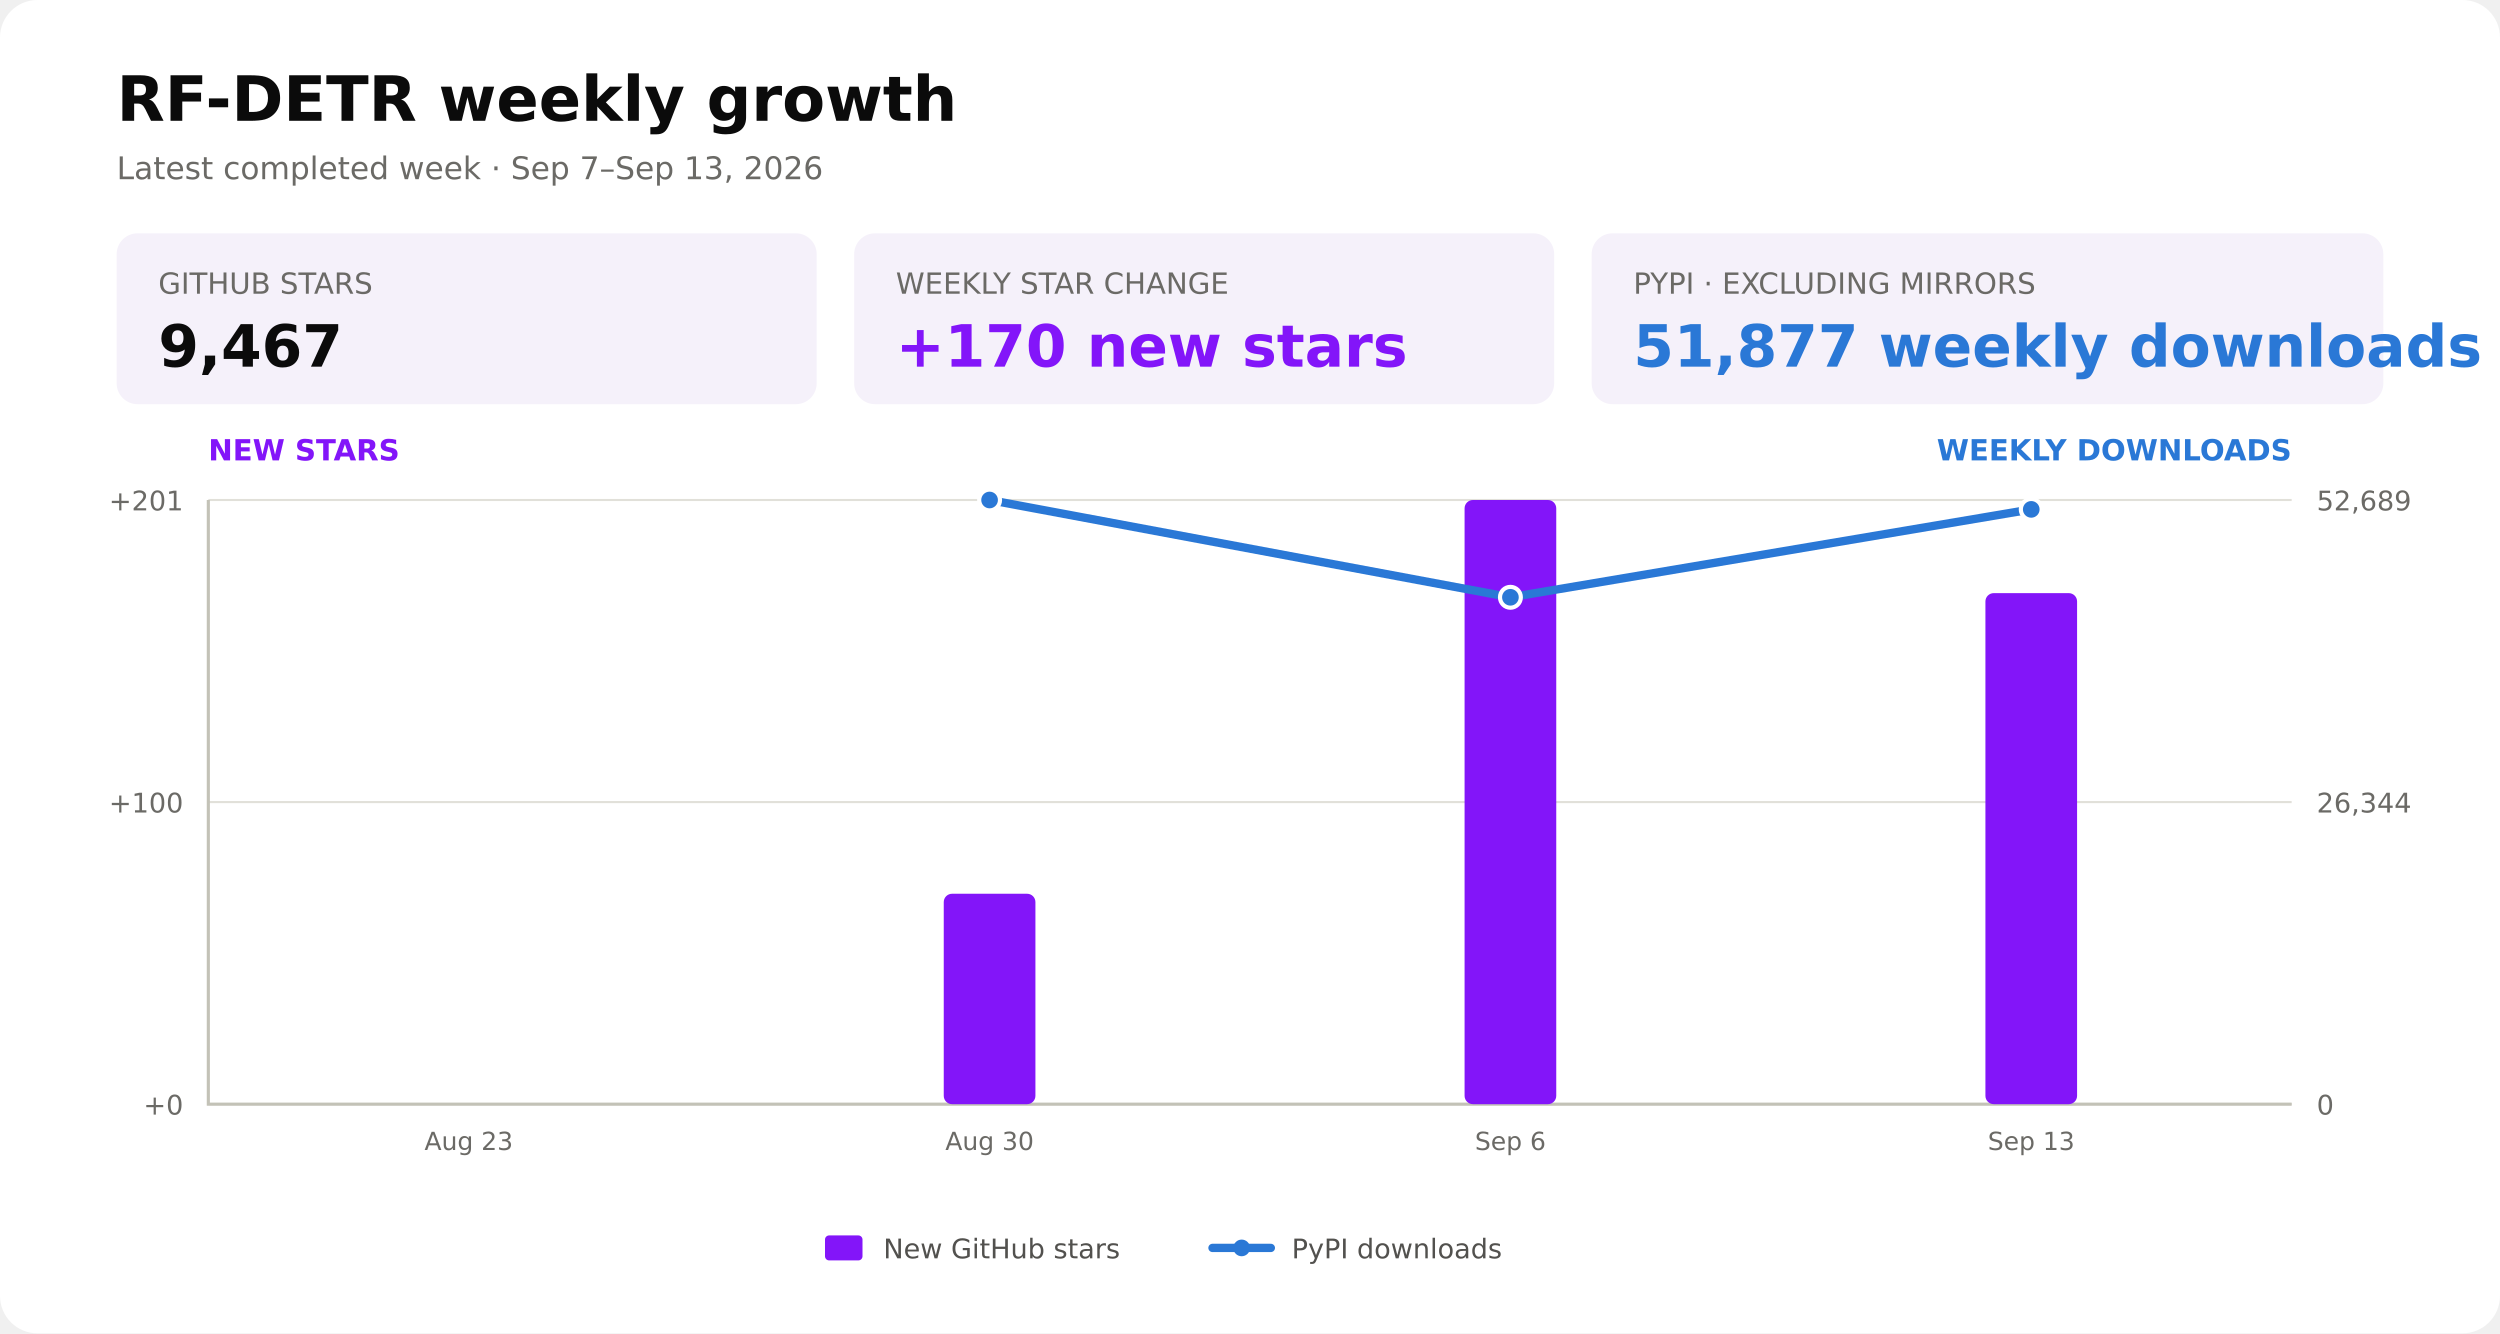
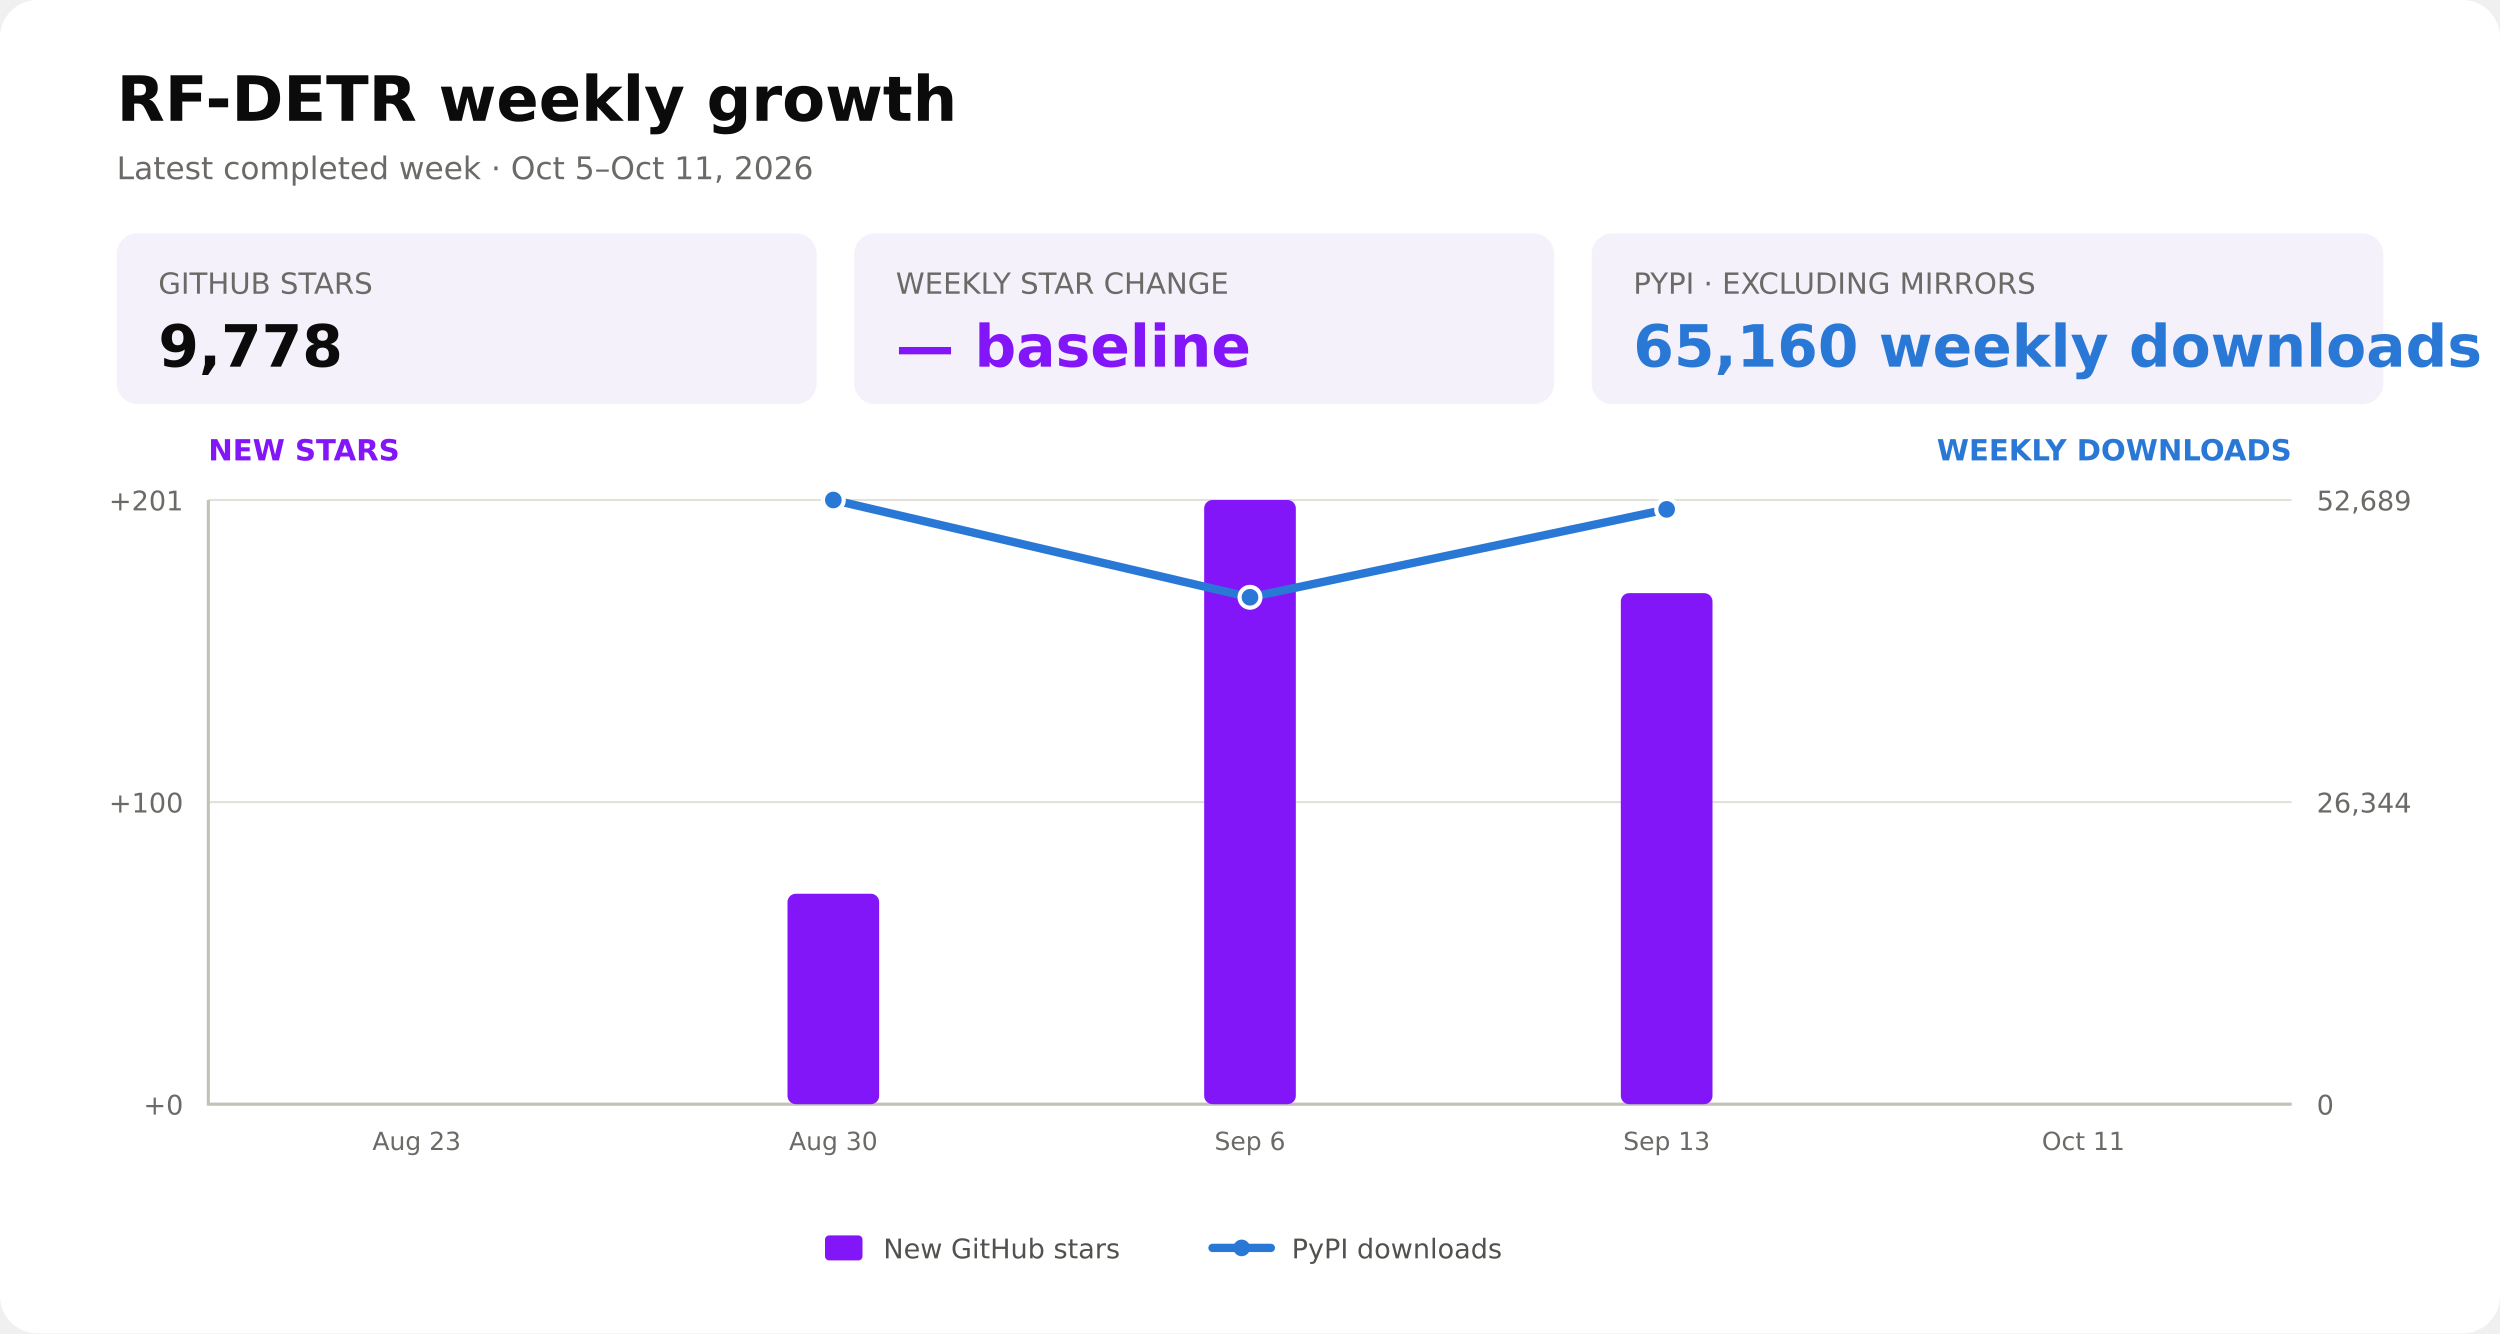
<svg xmlns="http://www.w3.org/2000/svg" width="1200" height="640" viewBox="0 0 1200 640" role="img" aria-labelledby="title description">
  <rect width="1200" height="640" rx="18" fill="#ffffff" />
  <text x="56" y="58" fill="#0b0b0b" font-family="DejaVu Sans, Arial, sans-serif" font-size="30" font-weight="700">RF-DETR weekly growth</text>
-   <text x="56" y="86" fill="#6b6a66" font-family="DejaVu Sans, Arial, sans-serif" font-size="15">Latest completed week · Sep 7–Sep 13, 2026</text>
+   <text x="56" y="86" fill="#6b6a66" font-family="DejaVu Sans, Arial, sans-serif" font-size="15">Latest completed week · Oct 5–Oct 11, 2026</text>
  <g font-family="DejaVu Sans, Arial, sans-serif">
    <rect x="56" y="112" width="336" height="82" rx="10" fill="#f5f1fa" />
    <text x="76" y="141" fill="#6b6a66" font-size="14">GITHUB STARS</text>
-     <text x="76" y="176" fill="#0b0b0b" font-size="28" font-weight="700">9,467</text>
+     <text x="76" y="176" fill="#0b0b0b" font-size="28" font-weight="700">9,778</text>
    <rect x="410" y="112" width="336" height="82" rx="10" fill="#f5f1fa" />
    <text x="430" y="141" fill="#6b6a66" font-size="14">WEEKLY STAR CHANGE</text>
-     <text x="430" y="176" fill="#8315f9" font-size="28" font-weight="700">+170 new stars</text>
+     <text x="430" y="176" fill="#8315f9" font-size="28" font-weight="700">— baseline</text>
    <rect x="764" y="112" width="380" height="82" rx="10" fill="#f5f1fa" />
    <text x="784" y="141" fill="#6b6a66" font-size="14">PYPI · EXCLUDING MIRRORS</text>
-     <text x="784" y="176" fill="#2a78d6" font-size="28" font-weight="700">51,877 weekly downloads</text>
+     <text x="784" y="176" fill="#2a78d6" font-size="28" font-weight="700">65,160 weekly downloads</text>
  </g>
  <g aria-hidden="true" fill="none" stroke="#e1e0d9" stroke-width="1">
    <path d="M100 530.0H1100" />
    <path d="M100 385.0H1100" />
    <path d="M100 240.0H1100" />
  </g>
  <path d="M100 240V530H1100" fill="none" stroke="#c3c2b7" stroke-width="1.5" />
  <g fill="#6b6a66" font-family="DejaVu Sans, Arial, sans-serif" font-size="13">
    <text x="88" y="535.0" text-anchor="end">+0</text>
    <text x="1112" y="535.0" text-anchor="start">0</text>
    <text x="88" y="390.0" text-anchor="end">+100</text>
    <text x="1112" y="390.0" text-anchor="start">26,344</text>
    <text x="88" y="245.0" text-anchor="end">+201</text>
    <text x="1112" y="245.0" text-anchor="start">52,689</text>
    <text x="100" y="221" fill="#8315f9" font-size="14" font-weight="700">NEW STARS</text>
    <text x="1100" y="221" fill="#2a78d6" font-size="14" font-weight="700" text-anchor="end">WEEKLY DOWNLOADS</text>
  </g>
  <g id="weekly-stars-bars">
-     <rect x="453.0" y="429.0" width="44.0" height="101.0" rx="4" fill="#8315f9" />
-     <rect x="703.0" y="240.0" width="44.0" height="290.0" rx="4" fill="#8315f9" />
-     <rect x="953.0" y="284.7" width="44.0" height="245.3" rx="4" fill="#8315f9" />
+     <rect x="378.0" y="429.0" width="44.0" height="101.0" rx="4" fill="#8315f9" />
+     <rect x="578.0" y="240.0" width="44.0" height="290.0" rx="4" fill="#8315f9" />
+     <rect x="778.0" y="284.7" width="44.0" height="245.3" rx="4" fill="#8315f9" />
  </g>
  <g id="weekly-downloads-line">
-     <polyline points="475.0,240.0 725.0,286.7 975.0,244.5" fill="none" stroke="#2a78d6" stroke-width="4" stroke-linecap="round" stroke-linejoin="round" />
-     <circle cx="475.0" cy="240.0" r="5" fill="#2a78d6" stroke="#ffffff" stroke-width="2" />
-     <circle cx="725.0" cy="286.7" r="5" fill="#2a78d6" stroke="#ffffff" stroke-width="2" />
-     <circle cx="975.0" cy="244.5" r="5" fill="#2a78d6" stroke="#ffffff" stroke-width="2" />
+     <polyline points="400.0,240.0 600.0,286.7 800.0,244.5" fill="none" stroke="#2a78d6" stroke-width="4" stroke-linecap="round" stroke-linejoin="round" />
+     <circle cx="400.0" cy="240.0" r="5" fill="#2a78d6" stroke="#ffffff" stroke-width="2" />
+     <circle cx="600.0" cy="286.7" r="5" fill="#2a78d6" stroke="#ffffff" stroke-width="2" />
+     <circle cx="800.0" cy="244.5" r="5" fill="#2a78d6" stroke="#ffffff" stroke-width="2" />
  </g>
  <g fill="#6b6a66" font-family="DejaVu Sans, Arial, sans-serif" font-size="12" text-anchor="middle">
-     <text x="225.0" y="552">Aug 23</text>
-     <text x="475.0" y="552">Aug 30</text>
-     <text x="725.0" y="552">Sep 6</text>
-     <text x="975.0" y="552">Sep 13</text>
+     <text x="200.0" y="552">Aug 23</text>
+     <text x="400.0" y="552">Aug 30</text>
+     <text x="600.0" y="552">Sep 6</text>
+     <text x="800.0" y="552">Sep 13</text>
+     <text x="1000.0" y="552">Oct 11</text>
  </g>
  <g font-family="DejaVu Sans, Arial, sans-serif" font-size="13" fill="#52514e">
    <rect x="396" y="593" width="18" height="12" rx="2" fill="#8315f9" />
    <text x="424" y="604">New GitHub stars</text>
    <path d="M582 599H610" fill="none" stroke="#2a78d6" stroke-width="4" stroke-linecap="round" />
    <circle cx="596" cy="599" r="4" fill="#2a78d6" />
    <text x="620" y="604">PyPI downloads</text>
  </g>
</svg>
